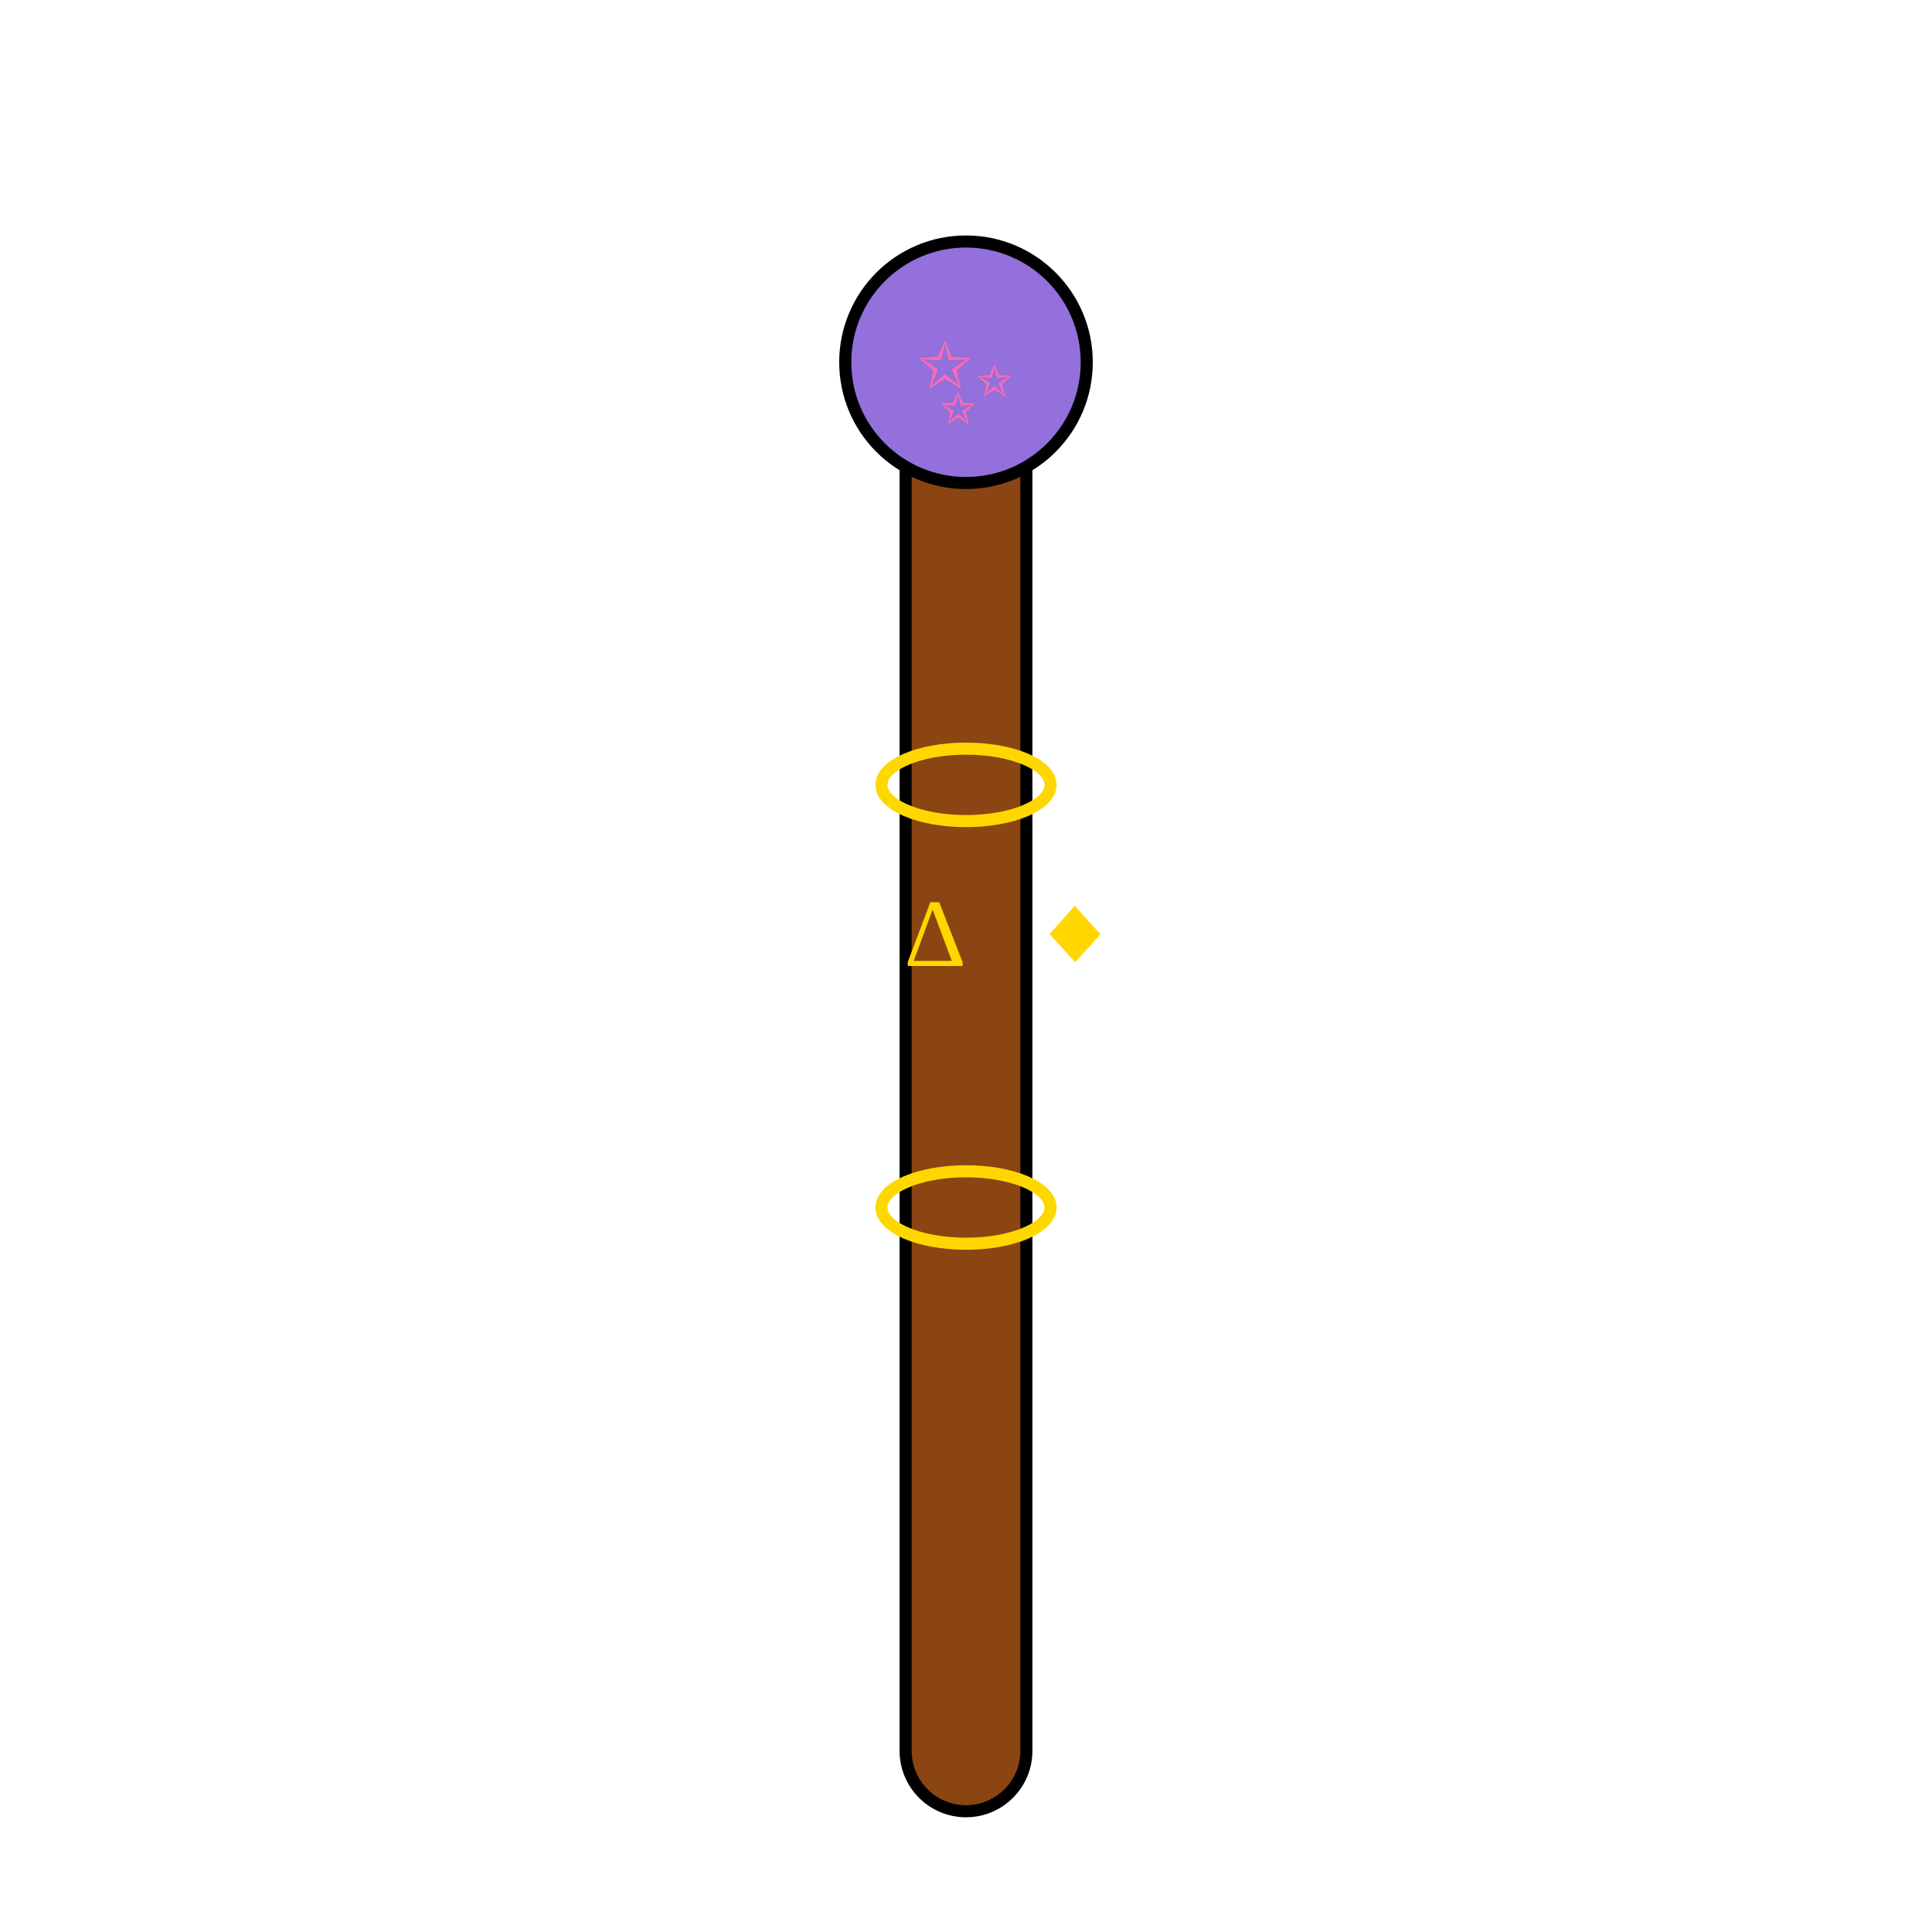
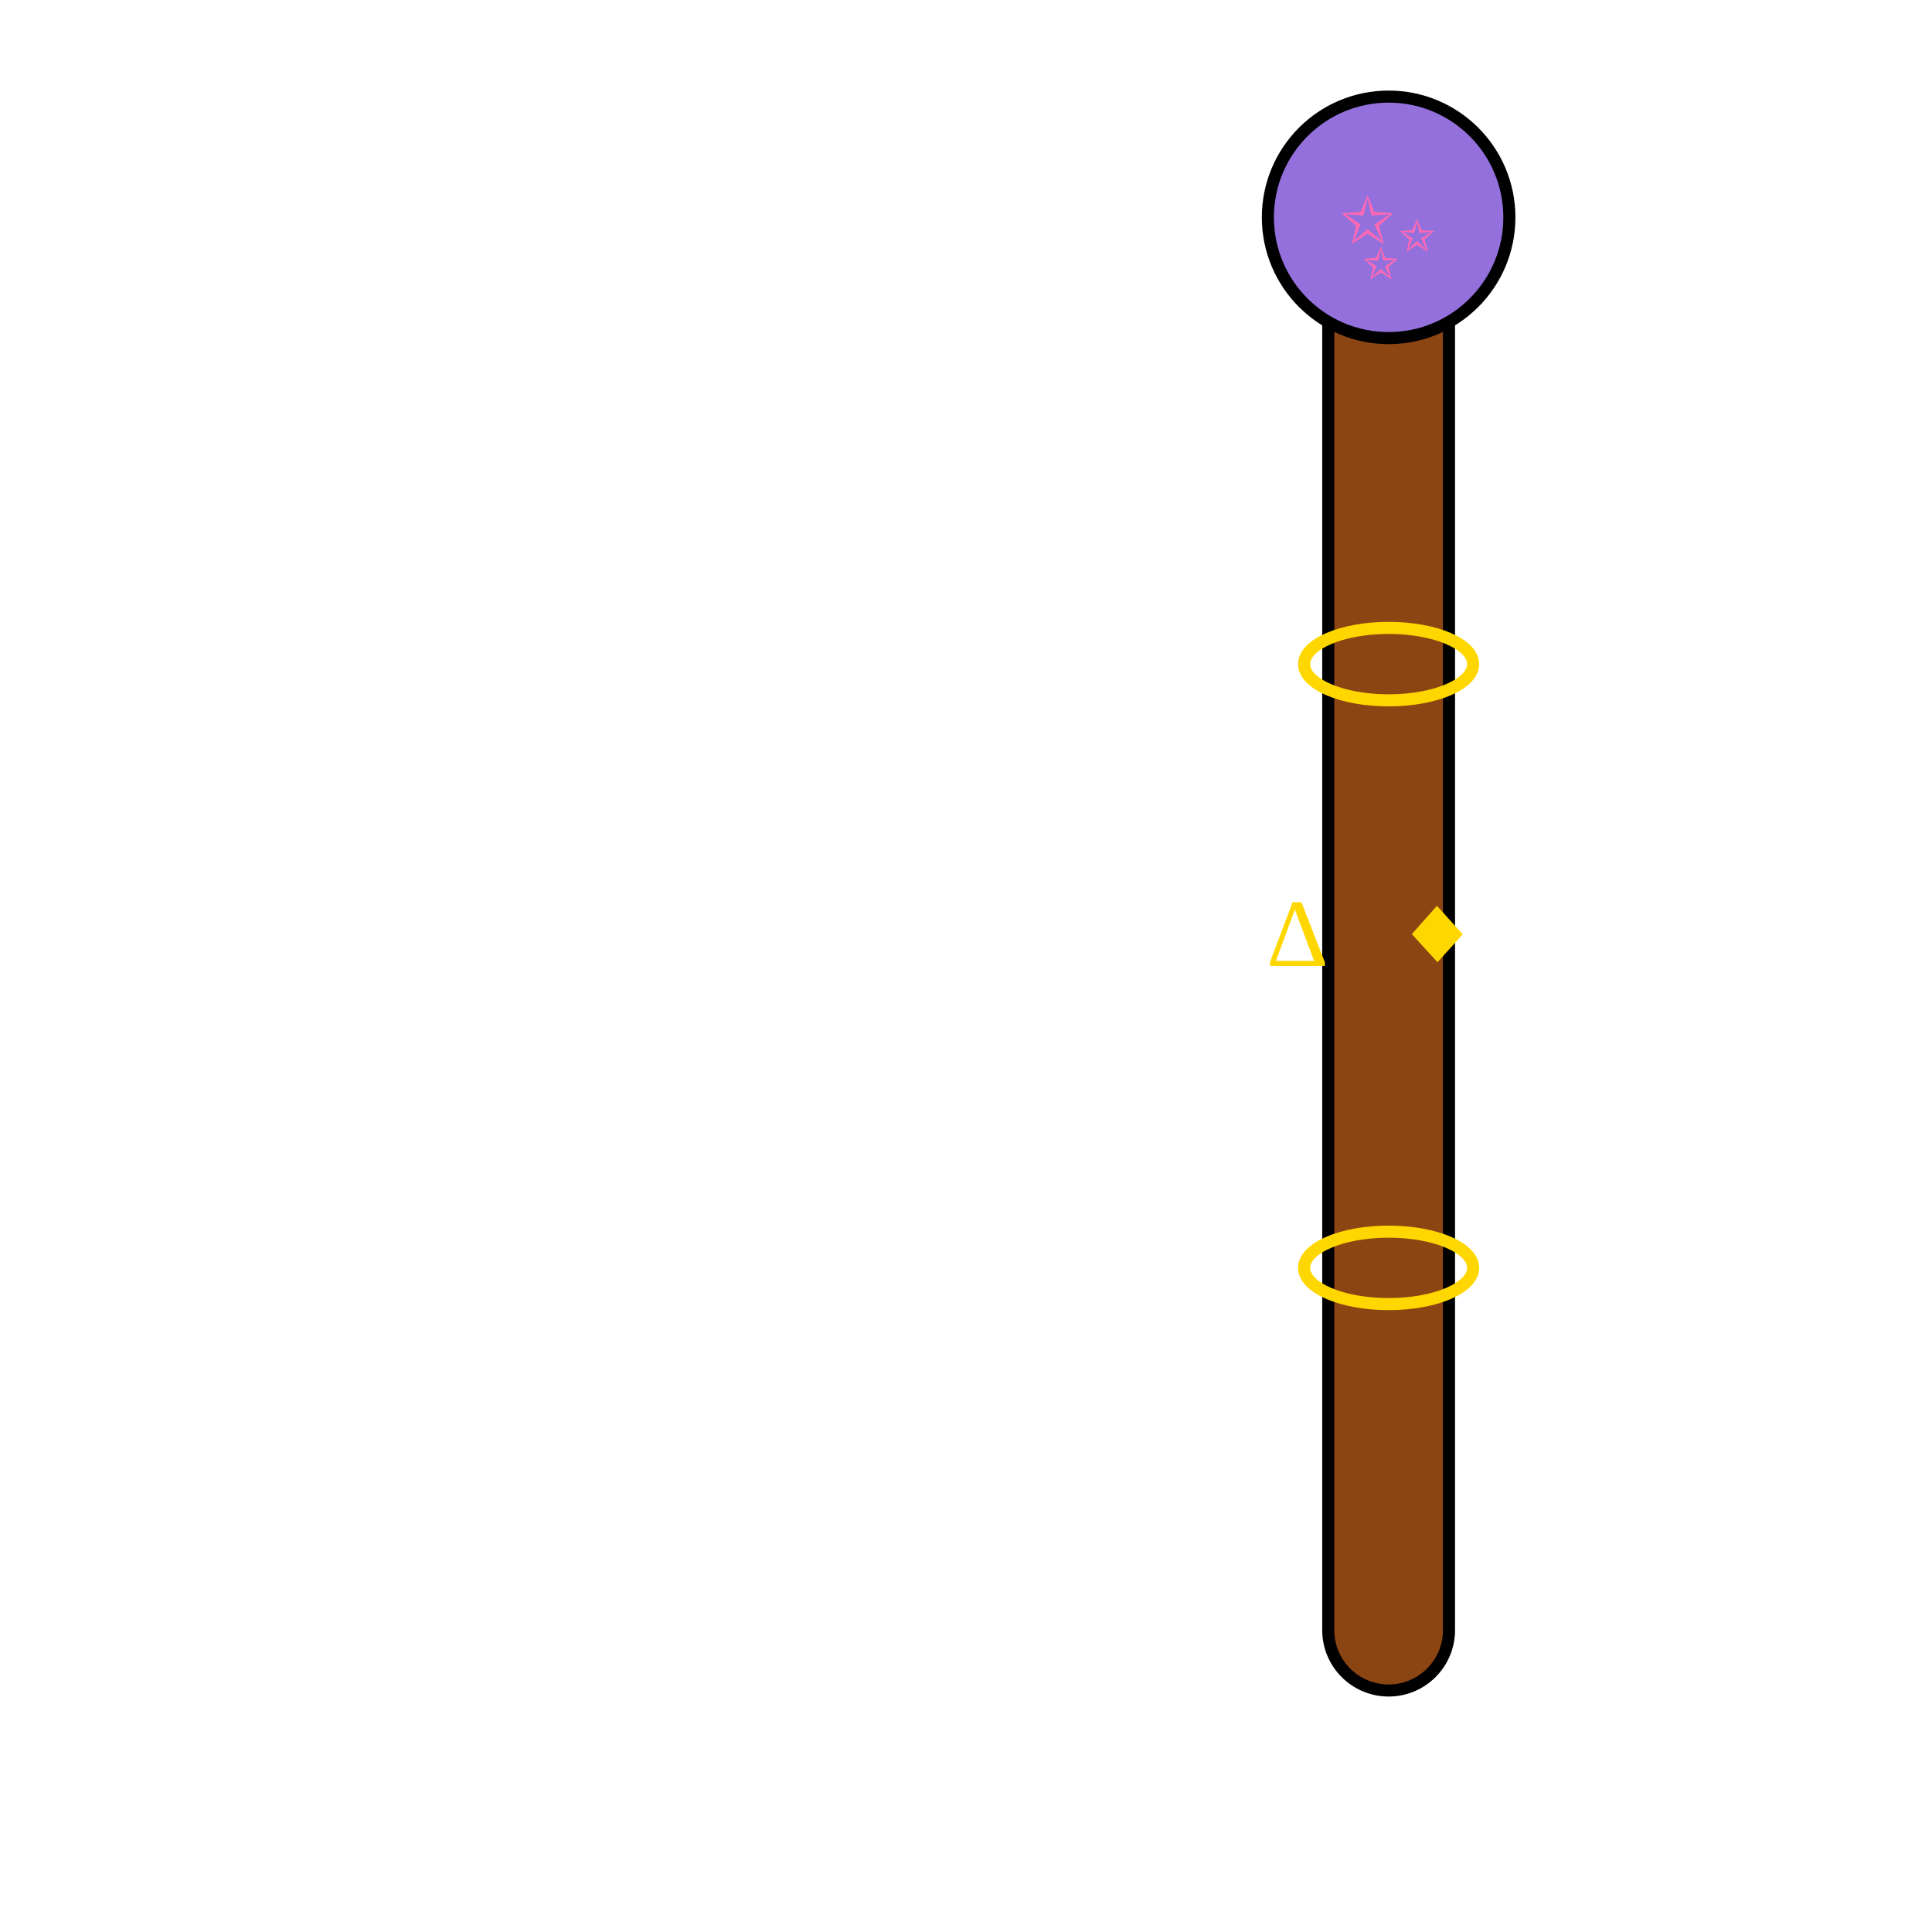
<svg xmlns="http://www.w3.org/2000/svg" width="160" height="160" viewBox="0 0 160 160">
-   <rect x="75" y="30" width="10" height="120" fill="#8b4513" stroke="black" stroke-width="1" rx="5" />
-   <circle cx="80" cy="30" r="10" fill="#9370db" stroke="black" stroke-width="1" />
-   <text x="80" y="35" font-size="10" fill="#ff69b4" text-anchor="middle">✨</text>
-   <text x="75" y="80" font-size="8" fill="gold">∆</text>
-   <text x="85" y="80" font-size="8" fill="gold">◆</text>
-   <ellipse cx="80" cy="65" rx="7" ry="3" fill="none" stroke="gold" stroke-width="1" />
-   <ellipse cx="80" cy="100" rx="7" ry="3" fill="none" stroke="gold" stroke-width="1" />
+   <rect x="110" y="18" width="10" height="122" fill="#8b4513" stroke="black" stroke-width="1" rx="5" />
+   <circle cx="115" cy="18" r="10" fill="#9370db" stroke="black" stroke-width="1" />
+   <text x="115" y="23" font-size="10" fill="#ff69b4" text-anchor="middle">✨</text>
+   <text x="105" y="80" font-size="8" fill="gold">∆</text>
+   <text x="115" y="80" font-size="8" fill="gold">◆</text>
+   <ellipse cx="115" cy="55" rx="7" ry="3" fill="none" stroke="gold" stroke-width="1" />
+   <ellipse cx="115" cy="105" rx="7" ry="3" fill="none" stroke="gold" stroke-width="1" />
</svg>
